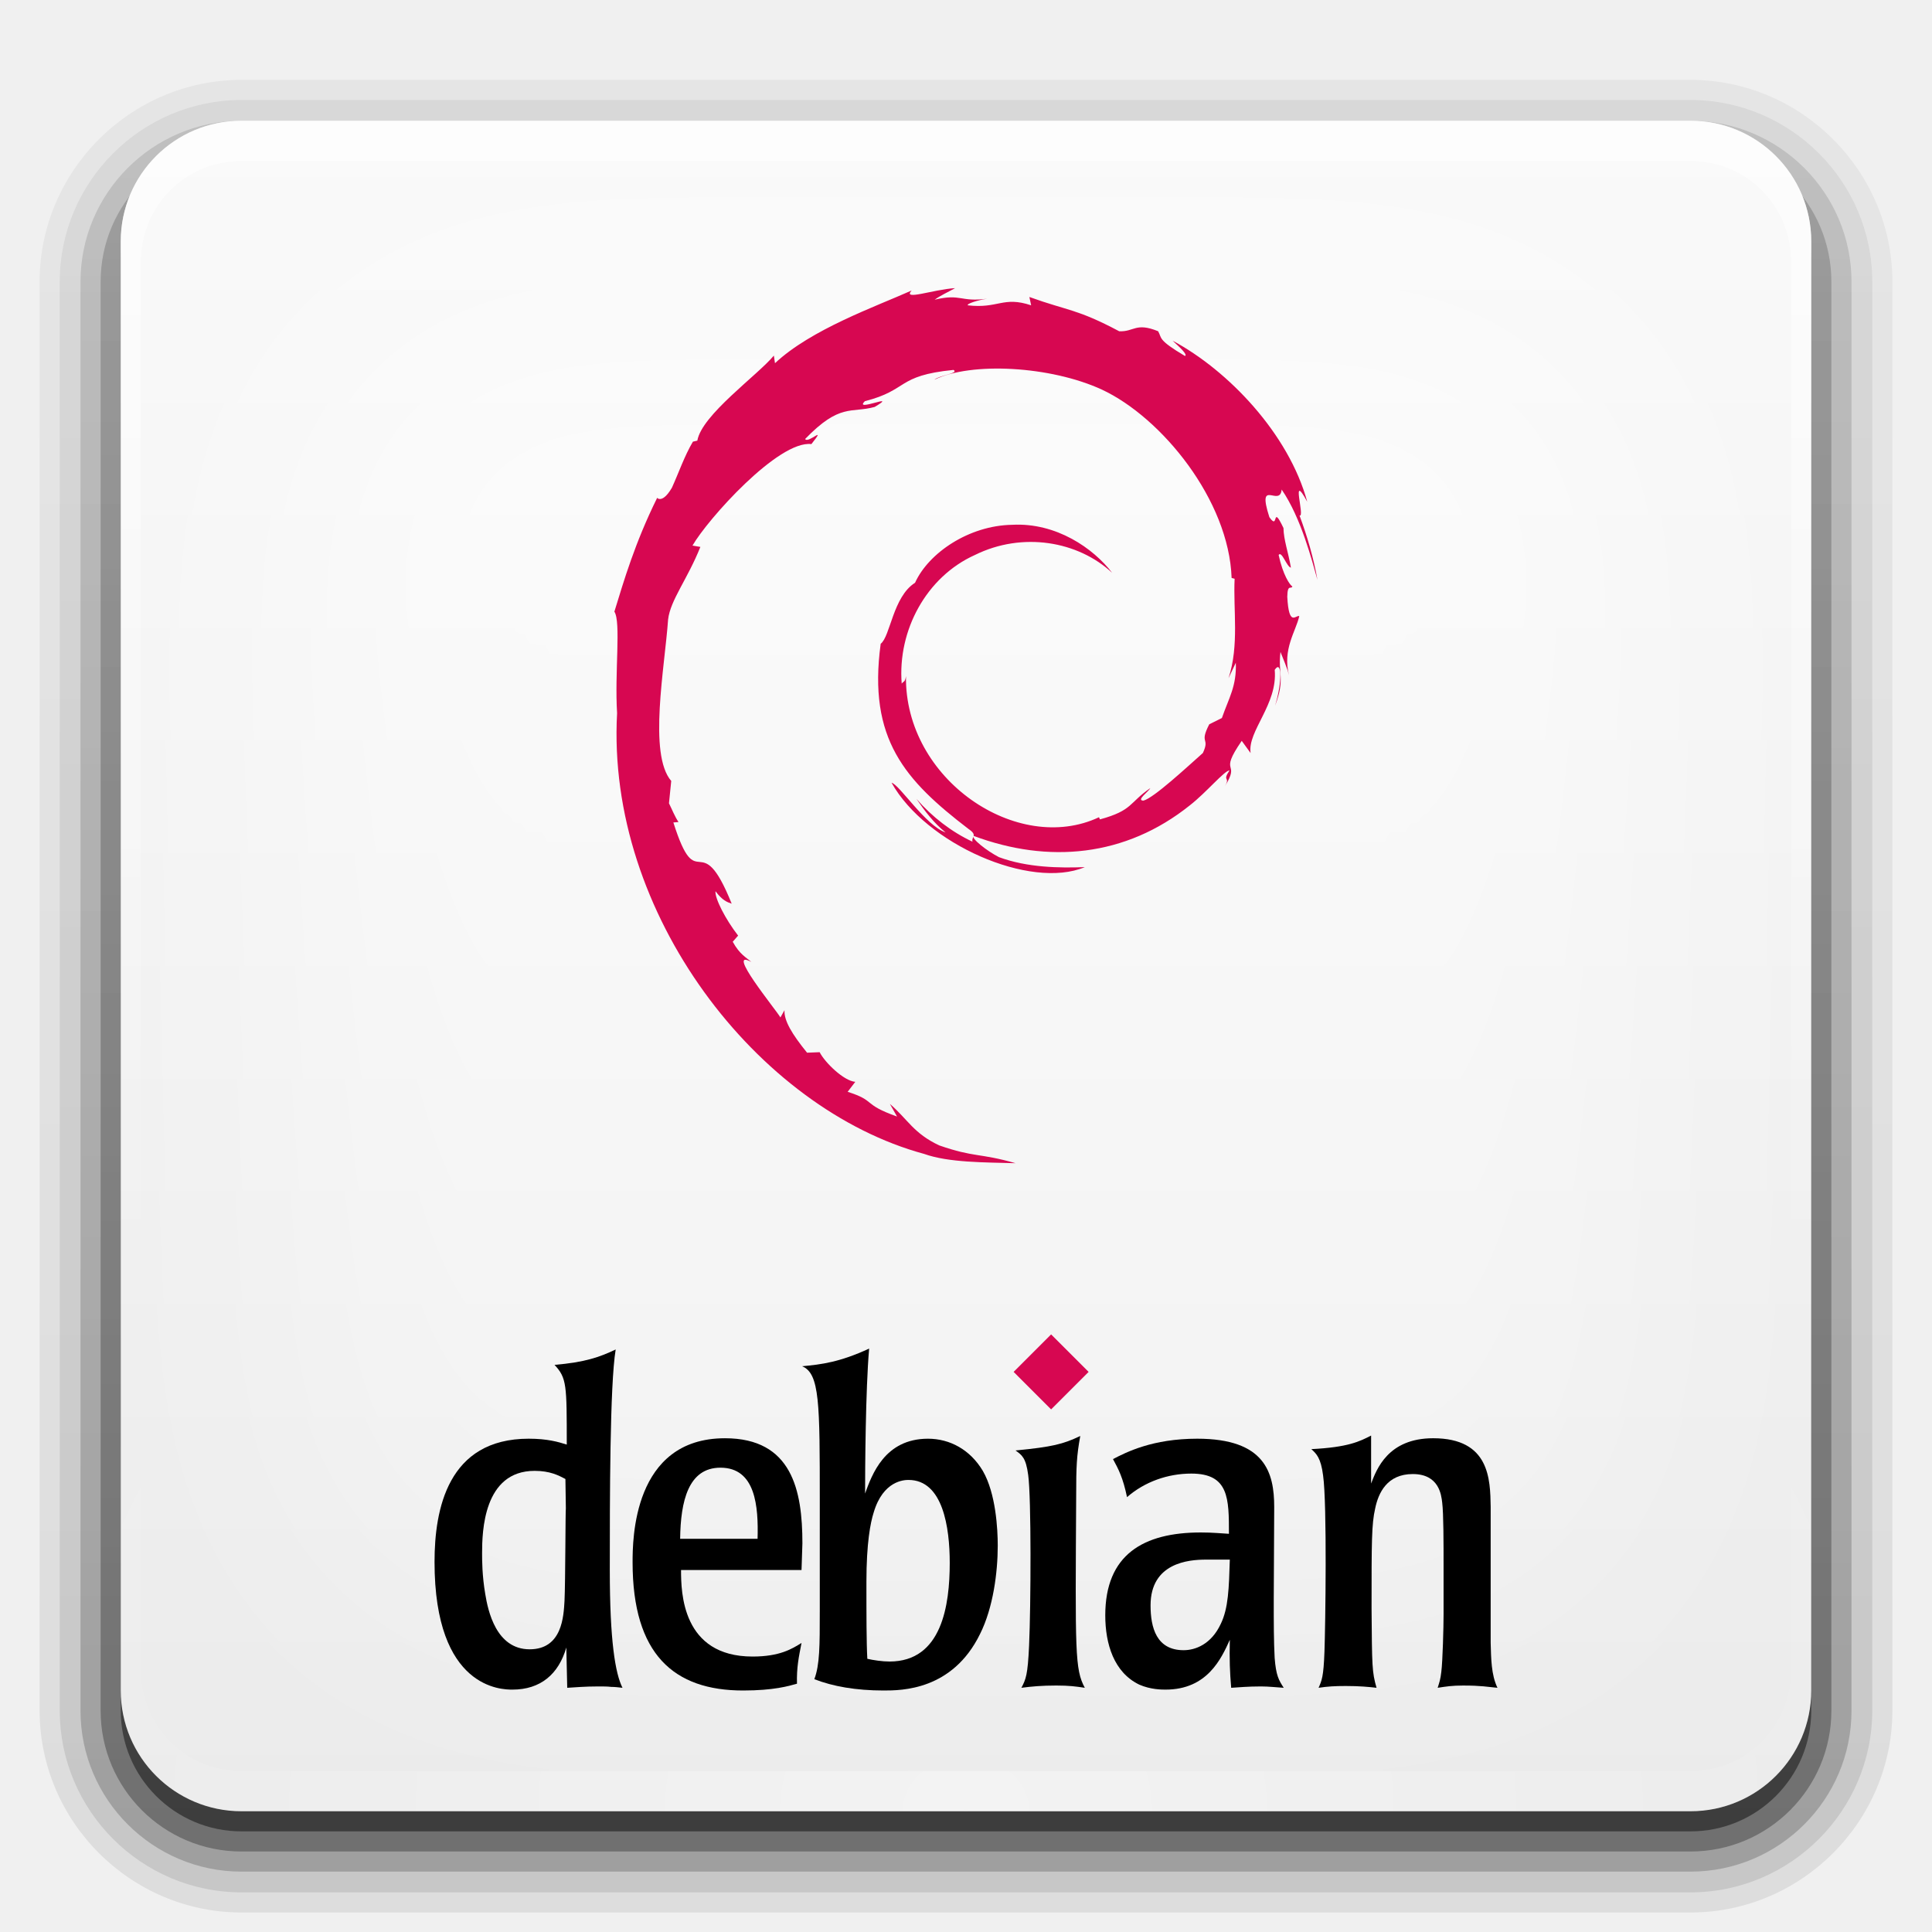
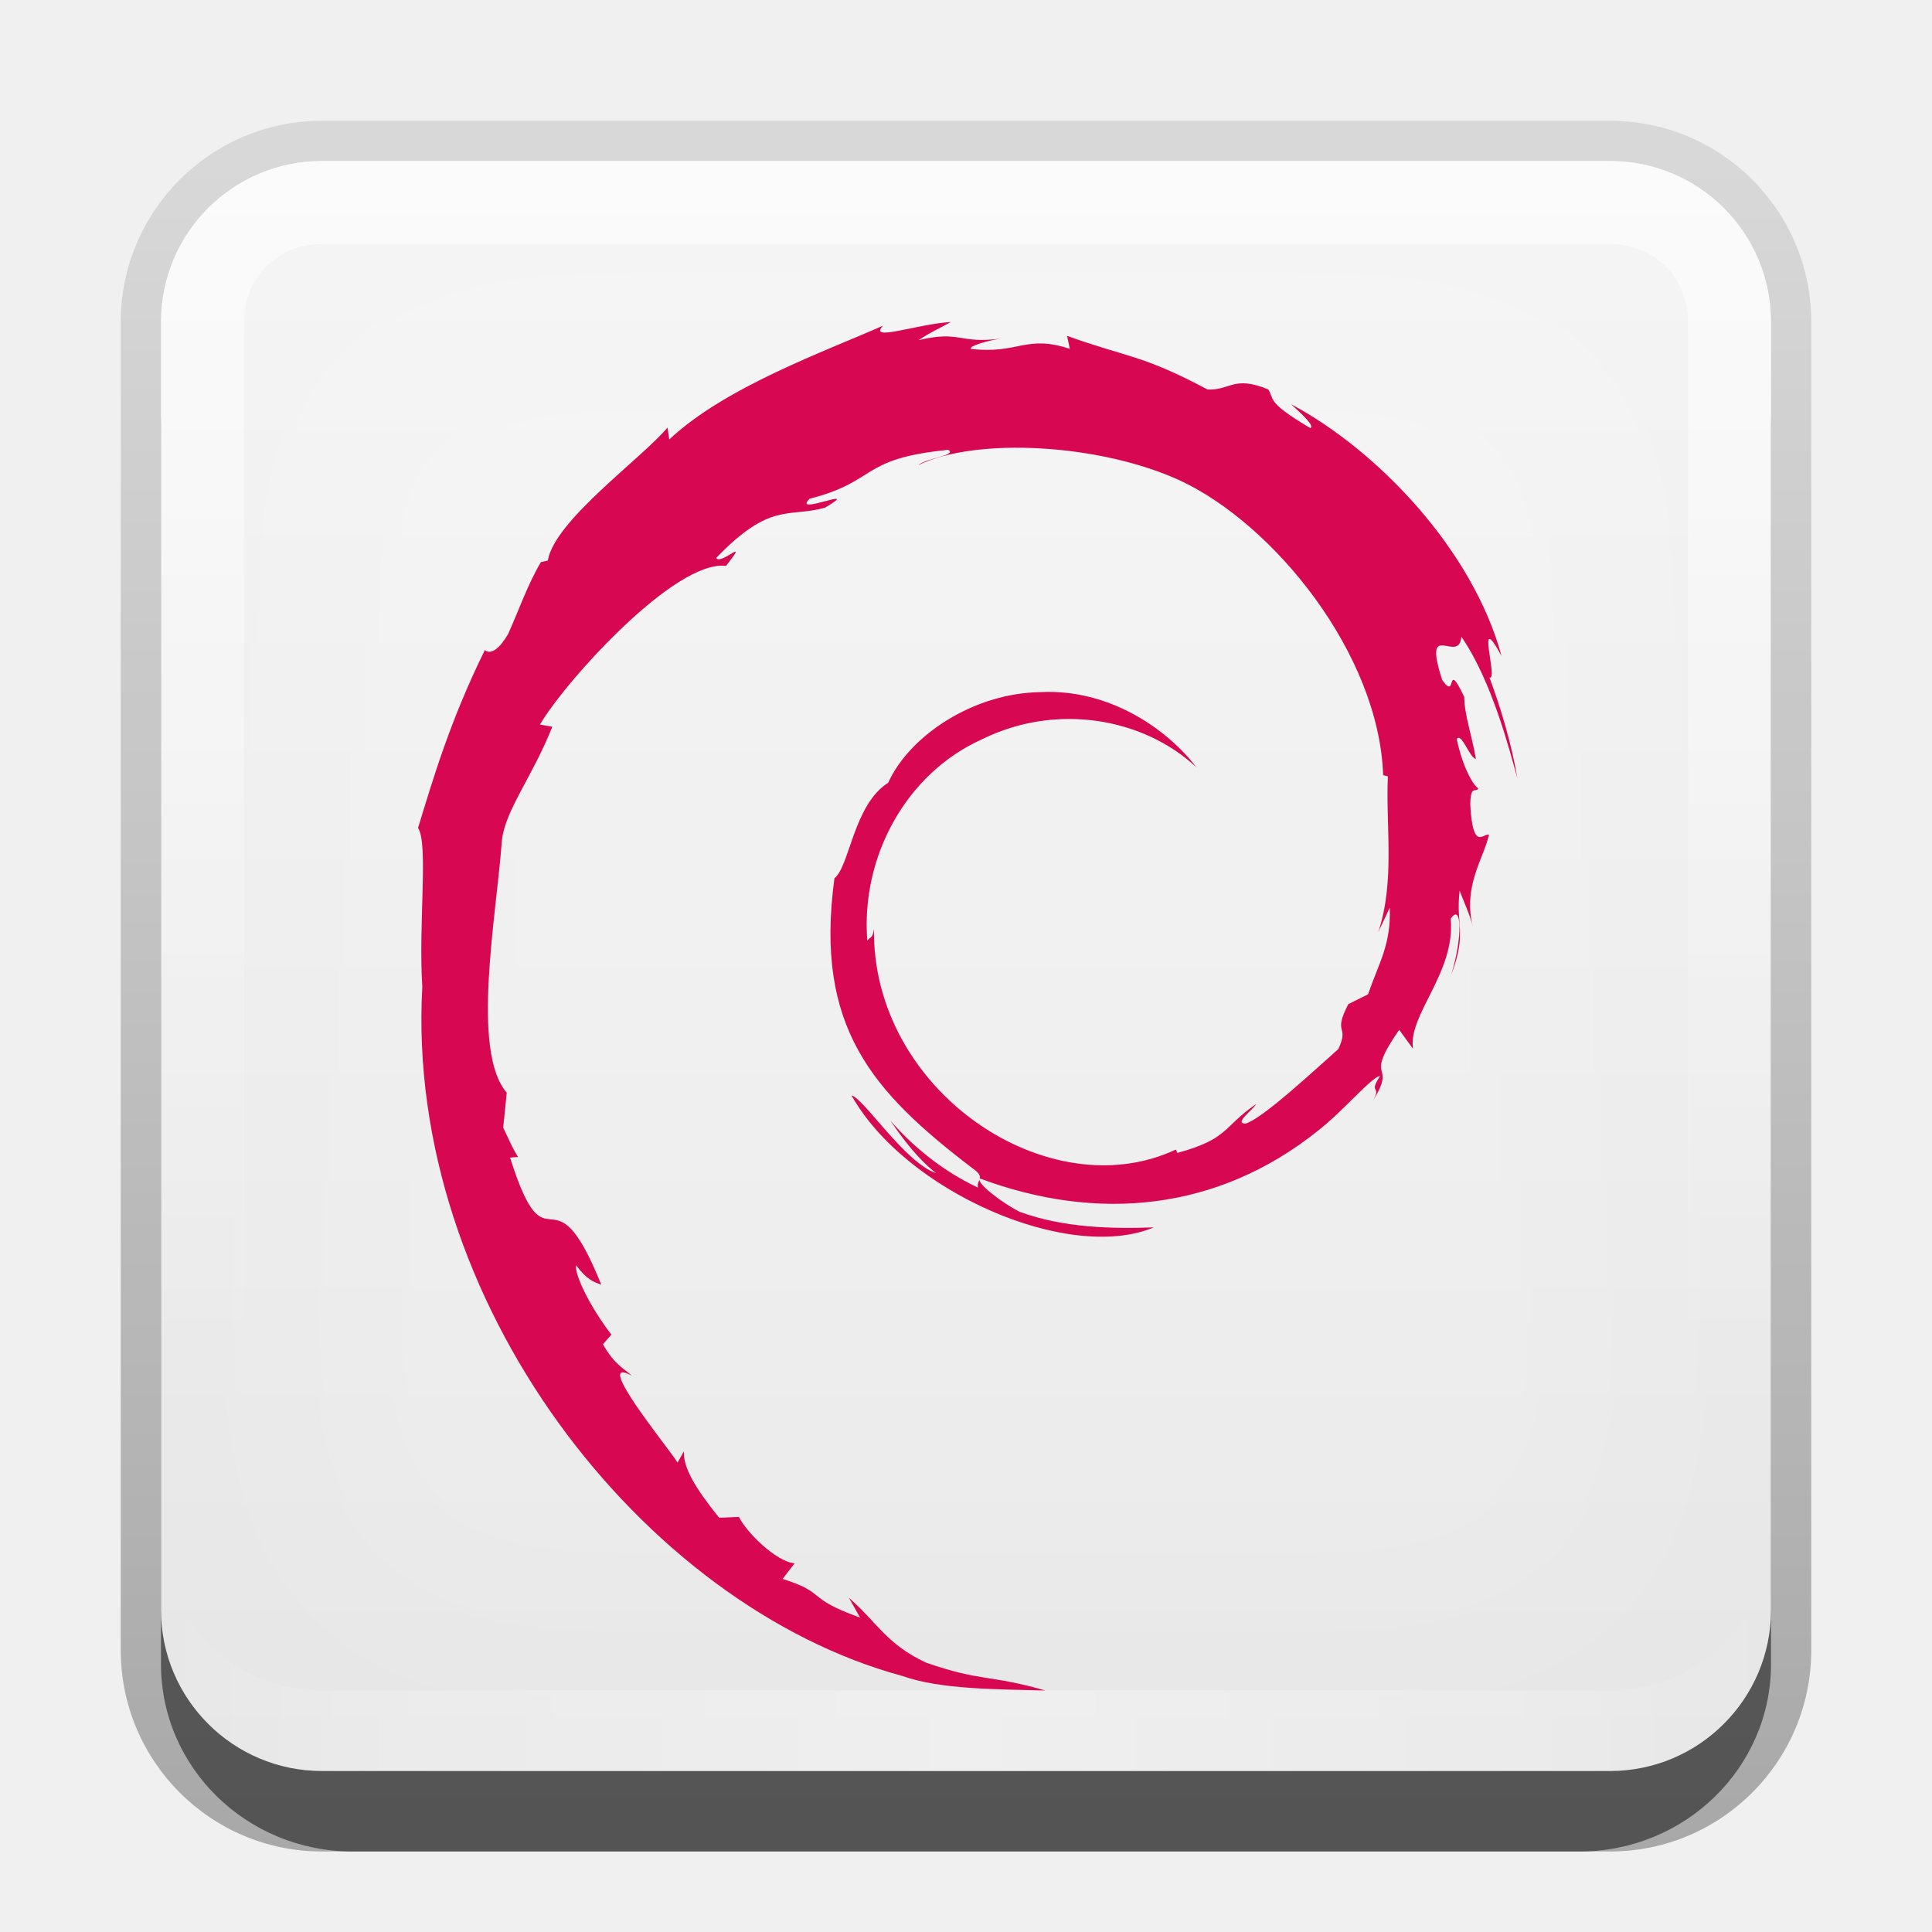
- <svg xmlns="http://www.w3.org/2000/svg" xmlns:xlink="http://www.w3.org/1999/xlink" width="96" height="96" id="svg2408" version="1.0" style="display:inline">
-   <defs id="defs2410">
-     <linearGradient id="linearGradient3210">
-       <stop style="stop-color:#ffffff;stop-opacity:0.39;" offset="0" id="stop3212" />
-       <stop style="stop-color:#000000;stop-opacity:0.268;" offset="1" id="stop3214" />
+ <svg xmlns="http://www.w3.org/2000/svg" xmlns:xlink="http://www.w3.org/1999/xlink" width="24" height="24" id="svg2" version="1.0" style="display:inline">
+   <defs id="defs4">
+     <linearGradient id="linearGradient3327">
+       <stop style="stop-color:#000000;stop-opacity:1;" offset="0" id="stop3330" />
+       <stop style="stop-color:#000000;stop-opacity:0;" offset="1" id="stop3333" />
    </linearGradient>
-     <linearGradient id="linearGradient3174">
-       <stop style="stop-color:#c30000;stop-opacity:1;" offset="0" id="stop3176" />
-       <stop style="stop-color:#f12300;stop-opacity:1;" offset="1" id="stop3178" />
+     <linearGradient xlink:href="#linearGradient3327" id="linearGradient3335" x1="11.375" y1="22" x2="11.375" y2="-9.817" gradientUnits="userSpaceOnUse" />
+     <linearGradient xlink:href="#ButtonColor" id="linearGradient3181" x1="-3.061" y1="27.258" x2="-3.061" y2="7.254" gradientUnits="userSpaceOnUse" gradientTransform="translate(12.11937,-7.258198)" />
+     <linearGradient id="ButtonShadow" gradientTransform="scale(0.9883037,1.011835)" x1="9.355" y1="21.743" x2="9.355" y2="0.494" gradientUnits="userSpaceOnUse">
+       <stop id="stop3277" offset="0" style="stop-color:#000000;stop-opacity:0.706;" />
+       <stop id="stop3279" offset="1" style="stop-color:#000000;stop-opacity:0.157;" />
    </linearGradient>
-     <linearGradient id="ButtonShadow" gradientTransform="scale(1.005865,0.994169)" x1="45.448" y1="92.54" x2="45.448" y2="7.017" gradientUnits="userSpaceOnUse">
-       <stop style="stop-color:#000000;stop-opacity:1;" offset="0" id="stop3750" />
-       <stop style="stop-color:#000000;stop-opacity:0.588;" offset="1" id="stop3752" />
+     <linearGradient id="linearGradient3232">
+       <stop style="stop-color:#000000;stop-opacity:1;" offset="0" id="stop3234" />
+       <stop style="stop-color:#000000;stop-opacity:0;" offset="1" id="stop3236" />
    </linearGradient>
-     <linearGradient id="linearGradient3737">
-       <stop style="stop-color:#ffffff;stop-opacity:1;" offset="0" id="stop3739" />
-       <stop style="stop-color:#ffffff;stop-opacity:0;" offset="1" id="stop3741" />
+     <linearGradient gradientUnits="userSpaceOnUse" y2="-6" x2="11" y1="14.806" x1="11" id="linearGradient3221" xlink:href="#linearGradient3232" />
+     <linearGradient id="ButtonColor" x1="10.32" y1="21" x2="10.32" y2="0.999" gradientUnits="userSpaceOnUse">
+       <stop style="stop-color:#e6e6e6;stop-opacity:1;" offset="0" id="stop3189" />
+       <stop style="stop-color:#f5f5f5;stop-opacity:1;" offset="1" id="stop3191" />
    </linearGradient>
-     <linearGradient id="linearGradient3700">
-       <stop style="stop-color:#ebebeb;stop-opacity:1;" offset="0" id="stop3702" />
-       <stop style="stop-color:#fafafa;stop-opacity:1;" offset="1" id="stop3704" />
+     <linearGradient xlink:href="#ButtonShadow" id="linearGradient38042" gradientUnits="userSpaceOnUse" gradientTransform="scale(0.9883037,1.011835)" x1="9.355" y1="21.743" x2="9.355" y2="0.494" />
+     <filter id="filter3194" x="-0.18" width="1.36" y="-0.18" height="1.36" color-interpolation-filters="sRGB">
+       <feGaussianBlur stdDeviation="1.2" id="feGaussianBlur3196" />
+     </filter>
+     <clipPath clipPathUnits="userSpaceOnUse" id="clipPath2849">
+       <rect ry="2" rx="2" y="1" x="1" height="20" width="20" id="rect2851" style="fill:#ffffff;fill-opacity:1;fill-rule:evenodd;stroke:none;display:inline" />
+     </clipPath>
+     <linearGradient y2="16" x2="10" y1="1" x1="10" gradientUnits="userSpaceOnUse" id="linearGradient3078" xlink:href="#linearGradient3823" gradientTransform="translate(1,-1)" />
+     <linearGradient id="linearGradient3823">
+       <stop id="stop3825" offset="0" style="stop-color:#ffffff;stop-opacity:1;" />
+       <stop id="stop3829" offset="1" style="stop-color:#ffffff;stop-opacity:0;" />
    </linearGradient>
-     <linearGradient xlink:href="#linearGradient3700" id="linearGradient3706" x1="48" y1="90" x2="48" y2="5.988" gradientUnits="userSpaceOnUse" />
-     <linearGradient xlink:href="#linearGradient3737" id="linearGradient3743" x1="36.357" y1="6" x2="36.357" y2="63.893" gradientUnits="userSpaceOnUse" />
-     <filter id="filter3174" color-interpolation-filters="sRGB">
-       <feGaussianBlur stdDeviation="1.71" id="feGaussianBlur3176" />
-     </filter>
-     <linearGradient xlink:href="#linearGradient3737" id="linearGradient3188" gradientUnits="userSpaceOnUse" x1="36.357" y1="6" x2="36.357" y2="63.893" />
-     <linearGradient xlink:href="#linearGradient3174" id="linearGradient3180" x1="48" y1="84" x2="48" y2="12" gradientUnits="userSpaceOnUse" />
-     <linearGradient xlink:href="#ButtonShadow" id="linearGradient3195" x1="49.143" y1="84" x2="49.143" y2="11.991" gradientUnits="userSpaceOnUse" gradientTransform="translate(0,1)" />
-     <linearGradient xlink:href="#linearGradient3210" id="linearGradient3216" x1="12" y1="48" x2="84" y2="48" gradientUnits="userSpaceOnUse" gradientTransform="matrix(0,1,-1,0,96,0)" />
-     <linearGradient y2="90.239" x2="32.251" y1="6.132" x1="32.251" gradientTransform="matrix(1.02381,0,0,1.011905,-1.142857,-98.07143)" gradientUnits="userSpaceOnUse" id="linearGradient3026" xlink:href="#ButtonShadow-0" />
-     <linearGradient id="ButtonShadow-0" gradientTransform="matrix(1.005865,0,0,0.994169,100,0)" x1="45.448" y1="92.54" x2="45.448" y2="7.017" gradientUnits="userSpaceOnUse">
-       <stop style="stop-color:#000000;stop-opacity:1;" offset="0" id="stop3750-8" />
-       <stop style="stop-color:#000000;stop-opacity:0.588;" offset="1" id="stop3752-5" />
+     <linearGradient xlink:href="#linearGradient3831" id="linearGradient3845" x1="11" y1="19.5" x2="21" y2="19.5" gradientUnits="userSpaceOnUse" spreadMethod="reflect" gradientTransform="translate(1,-1)" />
+     <linearGradient id="linearGradient3831">
+       <stop style="stop-color:#ffffff;stop-opacity:1;" offset="0" id="stop3833" />
+       <stop id="stop3821" offset="0.75" style="stop-color:#ffffff;stop-opacity:0.498;" />
+       <stop style="stop-color:#ffffff;stop-opacity:0;" offset="1" id="stop3835" />
    </linearGradient>
-     <linearGradient xlink:href="#ButtonShadow-0" id="linearGradient3780" gradientUnits="userSpaceOnUse" gradientTransform="matrix(1.02381,0,0,1.011905,-1.142857,-98.07143)" x1="32.251" y1="6.132" x2="32.251" y2="90.239" />
-     <linearGradient id="linearGradient3728" gradientTransform="matrix(1.005865,0,0,0.994169,100,0)" x1="45.448" y1="92.54" x2="45.448" y2="7.017" gradientUnits="userSpaceOnUse">
-       <stop style="stop-color:#000000;stop-opacity:1;" offset="0" id="stop3730" />
-       <stop style="stop-color:#000000;stop-opacity:0.588;" offset="1" id="stop3732" />
-     </linearGradient>
-     <linearGradient xlink:href="#ButtonShadow-0" id="linearGradient3772" gradientUnits="userSpaceOnUse" gradientTransform="matrix(1.02381,0,0,1.011905,-1.142857,-98.07143)" x1="32.251" y1="6.132" x2="32.251" y2="90.239" />
-     <linearGradient id="linearGradient3735" gradientTransform="matrix(1.005865,0,0,0.994169,100,0)" x1="45.448" y1="92.54" x2="45.448" y2="7.017" gradientUnits="userSpaceOnUse">
-       <stop style="stop-color:#000000;stop-opacity:1;" offset="0" id="stop3737" />
-       <stop style="stop-color:#000000;stop-opacity:0.588;" offset="1" id="stop3739-2" />
-     </linearGradient>
-     <linearGradient xlink:href="#ButtonShadow-0" id="linearGradient3725" gradientUnits="userSpaceOnUse" gradientTransform="matrix(1.02381,0,0,1.011905,-1.142857,-98.07143)" x1="32.251" y1="6.132" x2="32.251" y2="90.239" />
-     <linearGradient id="linearGradient3742" gradientTransform="matrix(1.005865,0,0,0.994169,100,0)" x1="45.448" y1="92.54" x2="45.448" y2="7.017" gradientUnits="userSpaceOnUse">
-       <stop style="stop-color:#000000;stop-opacity:1;" offset="0" id="stop3744" />
-       <stop style="stop-color:#000000;stop-opacity:0.588;" offset="1" id="stop3746" />
-     </linearGradient>
-     <linearGradient xlink:href="#ButtonShadow-0" id="linearGradient3721" gradientUnits="userSpaceOnUse" gradientTransform="translate(0,-97)" x1="32.251" y1="6.132" x2="32.251" y2="90.239" />
-     <linearGradient id="linearGradient3749" gradientTransform="matrix(1.005865,0,0,0.994169,100,0)" x1="45.448" y1="92.54" x2="45.448" y2="7.017" gradientUnits="userSpaceOnUse">
-       <stop style="stop-color:#000000;stop-opacity:1;" offset="0" id="stop3751" />
-       <stop style="stop-color:#000000;stop-opacity:0.588;" offset="1" id="stop3753" />
-     </linearGradient>
-     <linearGradient y2="90.239" x2="32.251" y1="6.132" x1="32.251" gradientTransform="matrix(1.02381,0,0,1.011905,-1.142857,-98.07143)" gradientUnits="userSpaceOnUse" id="linearGradient3760" xlink:href="#ButtonShadow-0" />
-     <radialGradient r="42" fy="90.172" fx="48" cy="90.172" cx="48" gradientTransform="matrix(1.157313,0,0,0.9959077,-7.551021,0.1971319)" gradientUnits="userSpaceOnUse" id="radialGradient2886" xlink:href="#linearGradient3737-0" />
-     <linearGradient id="linearGradient3737-0">
-       <stop style="stop-color:#ffffff;stop-opacity:1;" offset="0" id="stop3739-6" />
-       <stop style="stop-color:#ffffff;stop-opacity:0;" offset="1" id="stop3741-0" />
-     </linearGradient>
-     <radialGradient r="42" fy="90.172" fx="48" cy="90.172" cx="48" gradientTransform="matrix(1.157313,0,0,0.9959077,-7.551021,0.1971319)" gradientUnits="userSpaceOnUse" id="radialGradient4071" xlink:href="#linearGradient3737-0" />
-     <linearGradient y2="138.661" x2="48" y1="20.221" x1="48" gradientUnits="userSpaceOnUse" id="linearGradient2890" xlink:href="#linearGradient3737-9" />
-     <linearGradient id="linearGradient3737-9">
-       <stop style="stop-color:#ffffff;stop-opacity:1;" offset="0" id="stop3739-2-5" />
-       <stop style="stop-color:#ffffff;stop-opacity:0;" offset="1" id="stop3741-1" />
-     </linearGradient>
-     <clipPath clipPathUnits="userSpaceOnUse" id="clipPath3613">
-       <rect ry="6" rx="6" y="6" x="6" height="84" width="84" id="rect3615" style="fill:#ffffff;fill-opacity:1;fill-rule:nonzero;stroke:none" />
-     </clipPath>
-     <filter color-interpolation-filters="sRGB" id="filter3794" x="-0.192" width="1.384" y="-0.192" height="1.384">
-       <feGaussianBlur stdDeviation="5.28" id="feGaussianBlur3796" />
-     </filter>
-     <linearGradient y2="138.661" x2="48" y1="20.221" x1="48" gradientUnits="userSpaceOnUse" id="linearGradient4094" xlink:href="#linearGradient3737-9" />
+     <linearGradient y2="16" x2="10" y1="1" x1="10" gradientTransform="translate(1,-1)" gradientUnits="userSpaceOnUse" id="linearGradient3859" xlink:href="#linearGradient3823" />
  </defs>
-   <g id="layer2" style="display:none">
-     <rect style="opacity:0.9;fill:url(#ButtonShadow);fill-opacity:1;fill-rule:nonzero;stroke:none;filter:url(#filter3174)" id="rect3745" width="86" height="85" x="5" y="7" rx="6" ry="6" />
+   <g id="layer1" transform="translate(0,2)">
+     <g style="display:inline" id="g3337" transform="translate(1,-1)">
+       <rect ry="2.5" rx="2.5" y="0.5" x="0.5" height="21.5" width="21" id="rect3371" style="opacity:0.3;fill:url(#linearGradient3335);fill-opacity:1;stroke:none;display:inline" />
+       <rect style="opacity:0.5;fill:#000000;fill-opacity:1;stroke:none;display:inline" id="rect2553" width="20" height="20" x="1" y="2" rx="2.381" ry="2.326" />
+     </g>
+     <rect style="fill:url(#linearGradient3181);fill-opacity:1;fill-rule:evenodd;stroke:none;display:inline" id="rect3173" width="20" height="20" x="2" y="0" rx="2" ry="2" />
+     <path style="opacity:0.6;fill:url(#linearGradient3859);fill-opacity:1;fill-rule:evenodd;stroke:none;display:inline" d="M 4,0 C 2.892,0 2,0.892 2,2 l 0,16 c 0,1.108 0.892,2 2,2 l 16,0 c 1.108,0 2,-0.892 2,-2 L 22,2 C 22,0.892 21.108,0 20,0 L 4,0 z m 0,1.031 16,0 c 0.55,0 0.969,0.419 0.969,0.969 l 0,16 c 0,0.55 -0.419,0.969 -0.969,0.969 l -16,0 C 3.45,18.969 3.031,18.55 3.031,18 l 0,-16 C 3.031,1.45 3.45,1.031 4,1.031 z" id="rect3050" />
+     <path id="path3235" d="M 4,20 C 2.892,20 2,19.108 2,18 l 0,-1 c 0,1.108 0.892,2 2,2 l 16,0 c 1.108,0 2,-0.892 2,-2 l 0,1 c 0,1.108 -0.892,2 -2,2 L 4,20 z" style="opacity:0.35;fill:url(#linearGradient3845);fill-opacity:1;fill-rule:evenodd;stroke:none;display:inline" />
  </g>
-   <g id="layer4" style="display:inline">
-     <path style="opacity:0.08;fill:url(#linearGradient3760);fill-opacity:1;fill-rule:nonzero;stroke:none;display:inline" id="path3786" d="m 12,-95.031 c -5.511,0 -10.031,4.52 -10.031,10.031 l 0,71 c 0,5.511 4.52,10.031 10.031,10.031 l 72,0 c 5.511,0 10.031,-4.52 10.031,-10.031 l 0,-71 c 0,-5.511 -4.52,-10.031 -10.031,-10.031 l -72,0 z" transform="scale(1,-1)" />
-     <path style="opacity:0.1;fill:url(#linearGradient3780);fill-opacity:1;fill-rule:nonzero;stroke:none;display:inline" id="path3778" d="m 12,-94.031 c -4.972,0 -9.031,4.06 -9.031,9.031 l 0,71 c 0,4.972 4.06,9.031 9.031,9.031 l 72,0 c 4.972,0 9.031,-4.06 9.031,-9.031 l 0,-71 c 0,-4.972 -4.06,-9.031 -9.031,-9.031 l -72,0 z" transform="scale(1,-1)" />
-     <path style="opacity:0.2;fill:url(#linearGradient3772);fill-opacity:1;fill-rule:nonzero;stroke:none;display:inline" id="path3770" d="m 12,-93 c -4.409,0 -8,3.591 -8,8 l 0,71 c 0,4.409 3.591,8 8,8 l 72,0 c 4.409,0 8,-3.591 8,-8 l 0,-71 c 0,-4.409 -3.591,-8 -8,-8 l -72,0 z" transform="scale(1,-1)" />
-     <rect style="opacity:0.3;fill:url(#linearGradient3725);fill-opacity:1;fill-rule:nonzero;stroke:none;display:inline" id="rect3723" width="86" height="85" x="5" y="-92" rx="7" ry="7" transform="scale(1,-1)" />
-     <rect transform="scale(1,-1)" ry="6" rx="6" y="-91" x="6" height="84" width="84" id="rect3716" style="opacity:0.45;fill:url(#linearGradient3721);fill-opacity:1;fill-rule:nonzero;stroke:none;display:inline" />
+   <g id="layer2" transform="translate(0,2)" style="display:inline">
+     <rect style="opacity:0.15;fill:#ffffff;fill-opacity:1;fill-rule:nonzero;stroke:none;display:inline;filter:url(#filter3194)" id="rect2410" width="16" height="16" x="3" y="3" rx="2" ry="2" clip-path="url(#clipPath2849)" transform="translate(1,-1)" />
  </g>
-   <g id="layer1" style="display:inline">
-     <rect style="fill:url(#linearGradient3706);fill-opacity:1;fill-rule:nonzero;stroke:none" id="rect2419" width="84" height="84" x="6" y="6" rx="6" ry="6" />
-     <path style="opacity:0.6;fill:url(#linearGradient3188);fill-opacity:1;fill-rule:nonzero;stroke:none" d="M 12,6 C 8.676,6 6,8.676 6,12 l 0,2 0,68 0,2 c 0,0.335 0.041,0.651 0.094,0.969 0.049,0.296 0.097,0.597 0.188,0.875 0.01,0.03 0.021,0.064 0.031,0.094 0.099,0.288 0.235,0.547 0.375,0.812 0.145,0.274 0.316,0.536 0.5,0.781 0.184,0.246 0.374,0.473 0.594,0.688 0.44,0.428 0.943,0.815 1.5,1.094 0.279,0.14 0.573,0.247 0.875,0.344 -0.256,-0.1 -0.487,-0.236 -0.719,-0.375 -0.007,-0.004 -0.024,0.004 -0.031,0 -0.032,-0.019 -0.062,-0.043 -0.094,-0.062 -0.12,-0.077 -0.231,-0.164 -0.344,-0.25 -0.106,-0.081 -0.213,-0.161 -0.312,-0.25 C 8.478,88.557 8.309,88.373 8.156,88.188 8.049,88.057 7.938,87.922 7.844,87.781 7.819,87.743 7.805,87.695 7.781,87.656 7.716,87.553 7.651,87.452 7.594,87.344 7.493,87.149 7.388,86.928 7.312,86.719 7.305,86.697 7.289,86.678 7.281,86.656 7.249,86.564 7.245,86.469 7.219,86.375 7.188,86.268 7.148,86.172 7.125,86.062 7.052,85.721 7,85.364 7,85 L 7,83 7,15 7,13 C 7,10.218 9.218,8 12,8 l 2,0 68,0 2,0 c 2.782,0 5,2.218 5,5 l 0,2 0,68 0,2 c 0,0.364 -0.052,0.721 -0.125,1.062 -0.044,0.207 -0.088,0.398 -0.156,0.594 -0.008,0.022 -0.023,0.041 -0.031,0.062 -0.063,0.174 -0.138,0.367 -0.219,0.531 -0.042,0.083 -0.079,0.17 -0.125,0.25 -0.055,0.097 -0.127,0.188 -0.188,0.281 -0.094,0.141 -0.205,0.276 -0.312,0.406 -0.143,0.174 -0.303,0.347 -0.469,0.5 -0.011,0.01 -0.02,0.021 -0.031,0.031 -0.138,0.126 -0.285,0.234 -0.438,0.344 -0.103,0.073 -0.204,0.153 -0.312,0.219 -0.007,0.004 -0.024,-0.004 -0.031,0 -0.232,0.139 -0.463,0.275 -0.719,0.375 0.302,-0.097 0.596,-0.204 0.875,-0.344 0.557,-0.279 1.06,-0.666 1.5,-1.094 0.22,-0.214 0.409,-0.442 0.594,-0.688 0.184,-0.246 0.355,-0.508 0.5,-0.781 0.14,-0.265 0.276,-0.525 0.375,-0.812 0.01,-0.031 0.021,-0.063 0.031,-0.094 0.09,-0.278 0.139,-0.579 0.188,-0.875 C 89.959,84.651 90,84.335 90,84 l 0,-2 0,-68 0,-2 C 90,8.676 87.324,6 84,6 L 12,6 z" id="rect3728" />
-     <path id="path3615" d="M 12,90 C 8.676,90 6,87.324 6,84 L 6,82 6,14 6,12 c 0,-0.335 0.041,-0.651 0.094,-0.969 0.049,-0.296 0.097,-0.597 0.188,-0.875 C 6.291,10.126 6.302,10.093 6.312,10.062 6.411,9.775 6.547,9.515 6.688,9.25 6.832,8.976 7.003,8.714 7.188,8.469 7.372,8.223 7.561,7.995 7.781,7.781 8.221,7.353 8.724,6.967 9.281,6.688 9.56,6.548 9.855,6.441 10.156,6.344 9.9,6.444 9.67,6.58 9.438,6.719 c -0.007,0.004 -0.024,-0.004 -0.031,0 -0.032,0.019 -0.062,0.043 -0.094,0.062 -0.12,0.077 -0.231,0.164 -0.344,0.25 -0.106,0.081 -0.213,0.161 -0.312,0.25 C 8.478,7.443 8.309,7.627 8.156,7.812 8.049,7.943 7.938,8.078 7.844,8.219 7.819,8.257 7.805,8.305 7.781,8.344 7.716,8.447 7.651,8.548 7.594,8.656 7.493,8.851 7.388,9.072 7.312,9.281 7.305,9.303 7.289,9.322 7.281,9.344 7.249,9.436 7.245,9.531 7.219,9.625 7.188,9.732 7.148,9.828 7.125,9.938 7.052,10.279 7,10.636 7,11 l 0,2 0,68 0,2 c 0,2.782 2.218,5 5,5 l 2,0 68,0 2,0 c 2.782,0 5,-2.218 5,-5 l 0,-2 0,-68 0,-2 C 89,10.636 88.948,10.279 88.875,9.938 88.831,9.731 88.787,9.54 88.719,9.344 88.711,9.322 88.695,9.303 88.688,9.281 88.625,9.108 88.549,8.914 88.469,8.75 88.427,8.667 88.39,8.58 88.344,8.5 88.289,8.403 88.217,8.312 88.156,8.219 88.062,8.078 87.951,7.943 87.844,7.812 87.701,7.638 87.541,7.466 87.375,7.312 87.364,7.302 87.355,7.291 87.344,7.281 87.205,7.156 87.059,7.047 86.906,6.938 86.804,6.864 86.702,6.784 86.594,6.719 c -0.007,-0.004 -0.024,0.004 -0.031,0 -0.232,-0.139 -0.463,-0.275 -0.719,-0.375 0.302,0.097 0.596,0.204 0.875,0.344 0.557,0.279 1.06,0.666 1.5,1.094 0.22,0.214 0.409,0.442 0.594,0.688 0.184,0.246 0.355,0.508 0.5,0.781 0.14,0.265 0.276,0.525 0.375,0.812 0.01,0.031 0.021,0.063 0.031,0.094 0.09,0.278 0.139,0.579 0.188,0.875 C 89.959,11.349 90,11.665 90,12 l 0,2 0,68 0,2 c 0,3.324 -2.676,6 -6,6 l -72,0 z" style="opacity:0.4;fill:url(#radialGradient4071);fill-opacity:1;fill-rule:nonzero;stroke:none;display:inline" />
-   </g>
-   <g id="layer3">
-     <rect style="opacity:0.5;fill:url(#linearGradient4094);fill-opacity:1;fill-rule:nonzero;stroke:#ffffff;stroke-width:0.5;stroke-linecap:round;stroke-linejoin:miter;stroke-miterlimit:4;stroke-opacity:1;stroke-dasharray:none;stroke-dashoffset:0;display:inline;filter:url(#filter3794)" id="rect3171" width="66" height="66" x="15" y="15" rx="12" ry="12" clip-path="url(#clipPath3613)" />
-   </g>
-   <g id="layer5">
-     <path d="m 61.407,32.926 c 0.044,1.173 -0.342,1.743 -0.692,2.752 l -0.628,0.312 c -0.513,0.997 0.051,0.633 -0.317,1.426 -0.802,0.712 -2.431,2.229 -2.953,2.367 -0.381,-0.008 0.258,-0.45 0.341,-0.622 -1.073,0.736 -0.861,1.105 -2.502,1.554 l -0.048,-0.107 c -4.045,1.904 -9.665,-1.868 -9.591,-7.014 -0.043,0.326 -0.123,0.245 -0.212,0.376 -0.209,-2.647 1.223,-5.306 3.637,-6.393 2.362,-1.168 5.13,-0.69 6.821,0.888 -0.929,-1.217 -2.778,-2.507 -4.969,-2.388 -2.147,0.035 -4.156,1.399 -4.826,2.881 -1.099,0.692 -1.228,2.669 -1.707,3.031 -0.645,4.74 1.213,6.787 4.356,9.196 0.493,0.333 0.139,0.384 0.205,0.638 -1.044,-0.489 -2,-1.227 -2.787,-2.13 0.418,0.61 0.868,1.204 1.45,1.67 -0.985,-0.333 -2.301,-2.386 -2.684,-2.469 1.697,3.039 6.885,5.33 9.603,4.193 -1.258,0.047 -2.855,0.026 -4.267,-0.496 -0.595,-0.305 -1.401,-0.937 -1.256,-1.055 3.708,1.385 7.538,1.048 10.746,-1.523 0.817,-0.636 1.708,-1.718 1.966,-1.732 -0.388,0.584 0.067,0.281 -0.232,0.796 0.812,-1.312 -0.354,-0.534 0.84,-2.265 l 0.441,0.607 c -0.165,-1.09 1.352,-2.412 1.198,-4.134 0.348,-0.526 0.388,0.567 0.019,1.778 0.512,-1.344 0.135,-1.56 0.267,-2.669 0.141,0.373 0.329,0.769 0.425,1.163 -0.334,-1.299 0.341,-2.187 0.509,-2.942 -0.166,-0.073 -0.515,0.574 -0.596,-0.96 0.012,-0.666 0.186,-0.349 0.253,-0.513 -0.13,-0.075 -0.473,-0.586 -0.682,-1.566 0.15,-0.231 0.404,0.597 0.61,0.63 -0.133,-0.778 -0.36,-1.372 -0.37,-1.97 -0.602,-1.258 -0.213,0.168 -0.701,-0.54 -0.641,-1.998 0.531,-0.464 0.611,-1.371 0.97,1.406 1.523,3.586 1.778,4.489 -0.194,-1.101 -0.507,-2.168 -0.891,-3.2 0.296,0.125 -0.475,-2.264 0.384,-0.682 -0.917,-3.373 -3.923,-6.524 -6.689,-8.003 0.338,0.309 0.764,0.698 0.612,0.759 -1.376,-0.818 -1.134,-0.883 -1.332,-1.229 -1.119,-0.456 -1.194,0.037 -1.935,9.71e-4 -2.112,-1.121 -2.519,-1.002 -4.463,-1.703 l 0.088,0.414 c -1.399,-0.466 -1.63,0.176 -3.142,9.72e-4 -0.092,-0.071 0.485,-0.26 0.96,-0.329 -1.353,0.179 -1.29,-0.267 -2.614,0.049 0.326,-0.229 0.672,-0.381 1.019,-0.575 -1.103,0.067 -2.634,0.642 -2.162,0.118 -1.799,0.803 -4.995,1.93 -6.789,3.612 l -0.056,-0.377 c -0.822,0.986 -3.583,2.946 -3.803,4.225 l -0.22,0.051 c -0.427,0.724 -0.704,1.544 -1.043,2.289 -0.559,0.953 -0.82,0.367 -0.74,0.517 -1.1,2.23 -1.647,4.104 -2.119,5.641 0.336,0.503 0.008,3.026 0.135,5.046 -0.552,9.977 7.002,19.663 15.259,21.899 1.21,0.434 3.009,0.418 4.54,0.461 -1.806,-0.517 -2.039,-0.273 -3.799,-0.887 -1.269,-0.598 -1.547,-1.281 -2.446,-2.061 l 0.356,0.629 C 42.815,54.854 43.553,54.706 42.119,54.252 l 0.38,-0.496 c -0.572,-0.044 -1.514,-0.963 -1.771,-1.473 l -0.625,0.025 c -0.751,-0.926 -1.151,-1.594 -1.122,-2.112 l -0.202,0.36 c -0.229,-0.393 -2.764,-3.476 -1.449,-2.758 -0.244,-0.222 -0.569,-0.363 -0.921,-1.003 l 0.268,-0.305 c -0.632,-0.814 -1.165,-1.858 -1.124,-2.206 0.338,0.456 0.572,0.541 0.804,0.619 -1.598,-3.965 -1.688,-0.218 -2.898,-4.036 l 0.255,-0.02 c -0.196,-0.297 -0.316,-0.617 -0.473,-0.932 l 0.112,-1.11 c -1.15,-1.329 -0.321,-5.655 -0.155,-8.027 0.114,-0.964 0.96,-1.992 1.603,-3.602 l -0.391,-0.067 c 0.749,-1.305 4.275,-5.244 5.908,-5.042 0.791,-0.994 -0.157,-0.004 -0.312,-0.253 1.738,-1.798 2.284,-1.27 3.457,-1.594 1.264,-0.75 -1.085,0.293 -0.486,-0.286 2.187,-0.558 1.549,-1.269 4.401,-1.553 0.301,0.171 -0.698,0.264 -0.948,0.486 1.821,-0.892 5.764,-0.688 8.326,0.494 2.971,1.389 6.31,5.494 6.442,9.357 l 0.15,0.04 c -0.076,1.536 0.235,3.312 -0.304,4.942 l 0.365,-0.773" id="path2536" style="fill:#d70751;display:inline" />
-     <g style="display:inline" transform="matrix(0.4856315,0,0,0.4856315,21.59184,14.00496)" id="g2608">
-       <path id="path2550" d="m 13.437,125.506 c -0.045,0.047 -0.045,7.506 -0.138,9.453 -0.092,1.574 -0.232,4.957 -3.568,4.957 -3.429,0 -4.263,-3.939 -4.541,-5.652 -0.324,-1.9 -0.324,-3.477 -0.324,-4.17 0,-2.225 0.139,-8.436 5.375,-8.436 1.576,0 2.456,0.465 3.151,0.834 l 0.045,3.014 z M 0,130.975 c 0,13.066 6.951,13.066 7.97,13.066 2.873,0 4.727,-1.576 5.514,-4.309 l 0.093,4.123 c 0.881,-0.047 1.761,-0.139 3.197,-0.139 0.51,0 0.926,0 1.298,0.047 0.371,0 0.741,0.045 1.158,0.092 -0.741,-1.482 -1.297,-4.818 -1.297,-12.049 0,-7.043 0,-18.951 0.602,-22.566 -1.667,0.789 -3.105,1.299 -6.256,1.576 1.251,1.344 1.251,2.039 1.251,8.154 -0.879,-0.277 -1.992,-0.602 -3.892,-0.602 C 1.344,118.369 0,125.598 0,130.975" />
-       <path id="path2552" d="m 25.13,128.609 c 0.047,-3.846 0.835,-7.275 4.124,-7.275 3.615,0 3.891,3.984 3.799,7.275 l -7.923,0 z m 12.51,0.465 c 0,-5.422 -1.065,-10.752 -7.923,-10.752 -9.452,0 -9.452,10.475 -9.452,12.697 0,9.406 4.216,13.113 11.306,13.113 3.149,0 4.68,-0.461 5.514,-0.695 -0.046,-1.668 0.185,-2.734 0.465,-4.17 -0.975,0.604 -2.226,1.391 -5.006,1.391 -7.229,0 -7.322,-6.582 -7.322,-8.852 l 12.328,0 0.09,-2.732" />
-       <path id="path2554" d="m 52.715,131.066 c 0,4.309 -0.787,10.102 -6.162,10.102 -0.742,0 -1.668,-0.141 -2.27,-0.279 -0.093,-1.668 -0.093,-4.541 -0.093,-7.877 0,-3.986 0.416,-6.068 0.742,-7.09 0.972,-3.289 3.15,-3.334 3.566,-3.334 3.522,0 4.217,4.865 4.217,8.478 z m -13.298,5.051 c 0,3.43 0,5.375 -0.556,6.857 1.9,0.742 4.262,1.158 7.09,1.158 1.807,0 7.043,0 9.869,-5.791 1.344,-2.688 1.807,-6.303 1.807,-9.037 0,-1.668 -0.186,-5.328 -1.529,-7.646 -1.296,-2.176 -3.382,-3.289 -5.605,-3.289 -4.449,0 -5.746,3.707 -6.44,5.607 0,-2.363 0.045,-10.611 0.415,-14.828 -3.011,1.391 -4.866,1.621 -6.857,1.807 1.807,0.74 1.807,3.801 1.807,13.764 l 0,11.398" />
-       <path id="path2556" d="m 66.535,143.855 c -0.928,-0.139 -1.578,-0.232 -2.922,-0.232 -1.48,0 -2.502,0.094 -3.566,0.232 0.463,-0.881 0.648,-1.299 0.787,-4.309 0.186,-4.125 0.232,-15.154 -0.092,-17.471 -0.232,-1.762 -0.648,-2.039 -1.297,-2.502 3.799,-0.371 4.865,-0.648 6.625,-1.482 -0.369,2.037 -0.418,3.059 -0.418,6.162 -0.091,15.989 -0.138,17.702 0.883,19.602" />
-       <path id="path2558" d="m 81.373,130.74 c -0.092,2.92 -0.139,4.959 -0.928,6.58 -0.973,2.086 -2.594,2.688 -3.799,2.688 -2.783,0 -3.383,-2.316 -3.383,-4.586 0,-4.355 3.893,-4.682 5.652,-4.682 l 2.458,0 z m -12.744,5.701 c 0,2.92 0.881,5.838 3.477,7.09 1.158,0.51 2.316,0.51 2.688,0.51 4.264,0 5.699,-3.152 6.58,-5.098 -0.047,2.039 0,3.289 0.139,4.912 0.834,-0.047 1.668,-0.139 3.059,-0.139 0.787,0 1.529,0.092 2.316,0.139 -0.51,-0.787 -0.787,-1.252 -0.928,-3.059 -0.092,-1.76 -0.092,-3.521 -0.092,-5.977 l 0.047,-9.453 c 0,-3.523 -0.928,-6.998 -7.879,-6.998 -4.586,0 -7.273,1.391 -8.617,2.086 0.557,1.02 1.02,1.898 1.436,3.893 1.809,-1.576 4.172,-2.41 6.58,-2.41 3.848,0 3.848,2.549 3.848,6.162 -0.881,-0.045 -1.623,-0.137 -2.875,-0.137 -5.887,10e-4 -9.779,2.268 -9.779,8.479" />
-       <path id="path2560" d="m 108.063,139.268 c 0.047,1.576 0.047,3.244 0.695,4.588 -1.021,-0.092 -1.623,-0.232 -3.521,-0.232 -1.113,0 -1.715,0.094 -2.596,0.232 0.184,-0.602 0.279,-0.834 0.371,-1.623 0.139,-1.064 0.232,-4.633 0.232,-5.885 l 0,-5.004 c 0,-2.178 0,-5.33 -0.141,-6.441 -0.092,-0.787 -0.322,-2.918 -3.012,-2.918 -2.641,0 -3.521,1.945 -3.846,3.521 -0.369,1.621 -0.369,3.383 -0.369,10.24 0.045,5.932 0.045,6.486 0.508,8.109 -0.787,-0.092 -1.76,-0.184 -3.15,-0.184 -1.113,0 -1.854,0.045 -2.779,0.184 0.324,-0.742 0.51,-1.113 0.602,-3.707 0.094,-2.549 0.279,-15.061 -0.141,-18.025 -0.23,-1.809 -0.695,-2.225 -1.203,-2.688 3.754,-0.186 4.957,-0.789 6.117,-1.389 l 0,4.91 c 0.555,-1.438 1.713,-4.635 6.348,-4.635 5.793,0 5.838,4.217 5.885,6.996 l 0,13.951" />
-       <path style="fill:#d70751" id="path2562" d="m 66.926,111.533 -3.838,3.836 -3.836,-3.836 3.836,-3.836 3.838,3.836" />
-     </g>
+   <g id="layer3" transform="translate(0,2)">
+     <path d="m 17.264,9.276 c 0.017,0.459 -0.134,0.682 -0.27,1.076 l -0.245,0.122 c -0.201,0.39 0.02,0.248 -0.124,0.558 -0.314,0.279 -0.95,0.871 -1.154,0.926 -0.149,-0.003 0.101,-0.176 0.133,-0.243 -0.419,0.288 -0.337,0.432 -0.978,0.607 l -0.019,-0.042 c -1.582,0.744 -3.779,-0.73 -3.75,-2.742 -0.017,0.128 -0.048,0.096 -0.083,0.147 C 10.692,8.649 11.252,7.61 12.196,7.185 13.119,6.728 14.201,6.915 14.862,7.532 14.499,7.056 13.776,6.552 12.92,6.598 c -0.839,0.014 -1.625,0.547 -1.887,1.126 -0.43,0.271 -0.48,1.044 -0.667,1.185 -0.252,1.853 0.474,2.653 1.703,3.595 0.193,0.13 0.054,0.15 0.08,0.249 -0.408,-0.191 -0.782,-0.48 -1.089,-0.833 0.163,0.239 0.339,0.471 0.567,0.653 -0.385,-0.13 -0.9,-0.933 -1.049,-0.965 0.664,1.188 2.692,2.084 3.755,1.639 -0.492,0.018 -1.116,0.01 -1.668,-0.194 -0.233,-0.119 -0.548,-0.366 -0.491,-0.413 1.45,0.541 2.947,0.41 4.201,-0.596 0.319,-0.249 0.668,-0.672 0.769,-0.677 -0.152,0.228 0.026,0.11 -0.091,0.311 0.317,-0.513 -0.138,-0.209 0.328,-0.886 l 0.172,0.237 c -0.065,-0.426 0.529,-0.943 0.468,-1.616 0.136,-0.206 0.152,0.222 0.007,0.695 0.2,-0.525 0.053,-0.61 0.104,-1.044 0.055,0.146 0.129,0.301 0.166,0.455 -0.131,-0.508 0.133,-0.855 0.199,-1.15 -0.065,-0.028 -0.201,0.224 -0.233,-0.375 0.005,-0.26 0.073,-0.137 0.099,-0.201 -0.051,-0.029 -0.185,-0.229 -0.267,-0.612 0.059,-0.09 0.158,0.233 0.238,0.246 -0.052,-0.304 -0.141,-0.537 -0.145,-0.77 -0.235,-0.492 -0.083,0.066 -0.274,-0.211 -0.251,-0.781 0.208,-0.181 0.239,-0.536 0.379,0.55 0.596,1.402 0.695,1.755 C 18.775,7.237 18.652,6.82 18.503,6.417 18.618,6.465 18.317,5.531 18.653,6.15 18.294,4.831 17.119,3.599 16.038,3.021 16.17,3.142 16.337,3.294 16.277,3.318 15.739,2.998 15.834,2.973 15.756,2.838 15.319,2.659 15.29,2.852 15,2.838 14.174,2.4 14.015,2.446 13.255,2.172 l 0.035,0.162 C 12.742,2.152 12.652,2.403 12.061,2.334 12.025,2.306 12.251,2.232 12.436,2.206 11.907,2.275 11.932,2.101 11.414,2.225 11.542,2.135 11.677,2.076 11.813,2 11.382,2.026 10.783,2.251 10.968,2.046 10.264,2.36 9.015,2.801 8.314,3.459 L 8.292,3.311 C 7.97,3.697 6.891,4.463 6.805,4.963 l -0.086,0.02 C 6.552,5.266 6.443,5.587 6.311,5.878 6.092,6.25 5.99,6.021 6.021,6.08 5.591,6.952 5.377,7.684 5.193,8.285 5.324,8.482 5.196,9.468 5.246,10.258 5.03,14.159 7.983,17.946 11.211,18.82 11.685,18.989 12.388,18.983 12.986,19 12.281,18.798 12.189,18.893 11.501,18.653 11.005,18.419 10.897,18.153 10.545,17.848 l 0.139,0.246 C 9.995,17.849 10.283,17.791 9.722,17.614 L 9.871,17.42 C 9.648,17.403 9.279,17.044 9.179,16.844 l -0.245,0.01 C 8.641,16.492 8.484,16.231 8.496,16.028 L 8.417,16.169 C 8.327,16.015 7.336,14.81 7.85,15.09 7.755,15.003 7.628,14.949 7.49,14.698 L 7.595,14.579 C 7.348,14.26 7.139,13.852 7.155,13.716 c 0.132,0.178 0.223,0.212 0.314,0.242 -0.625,-1.55 -0.66,-0.085 -1.133,-1.578 l 0.1,-0.008 C 6.36,12.257 6.313,12.132 6.251,12.008 l 0.044,-0.434 C 5.846,11.055 6.169,9.363 6.235,8.436 6.279,8.059 6.61,7.657 6.861,7.028 L 6.708,7.001 C 7.001,6.491 8.379,4.951 9.018,5.03 9.327,4.641 8.957,5.028 8.896,4.931 9.575,4.228 9.789,4.434 10.248,4.307 c 0.494,-0.293 -0.424,0.115 -0.19,-0.112 0.855,-0.218 0.606,-0.496 1.721,-0.607 0.118,0.067 -0.273,0.103 -0.371,0.19 0.712,-0.349 2.254,-0.269 3.255,0.193 1.161,0.543 2.467,2.148 2.519,3.658 l 0.059,0.016 c -0.03,0.6 0.092,1.295 -0.119,1.932 L 17.264,9.276" id="path2536" style="fill:#d70751;display:inline" />
  </g>
</svg>
